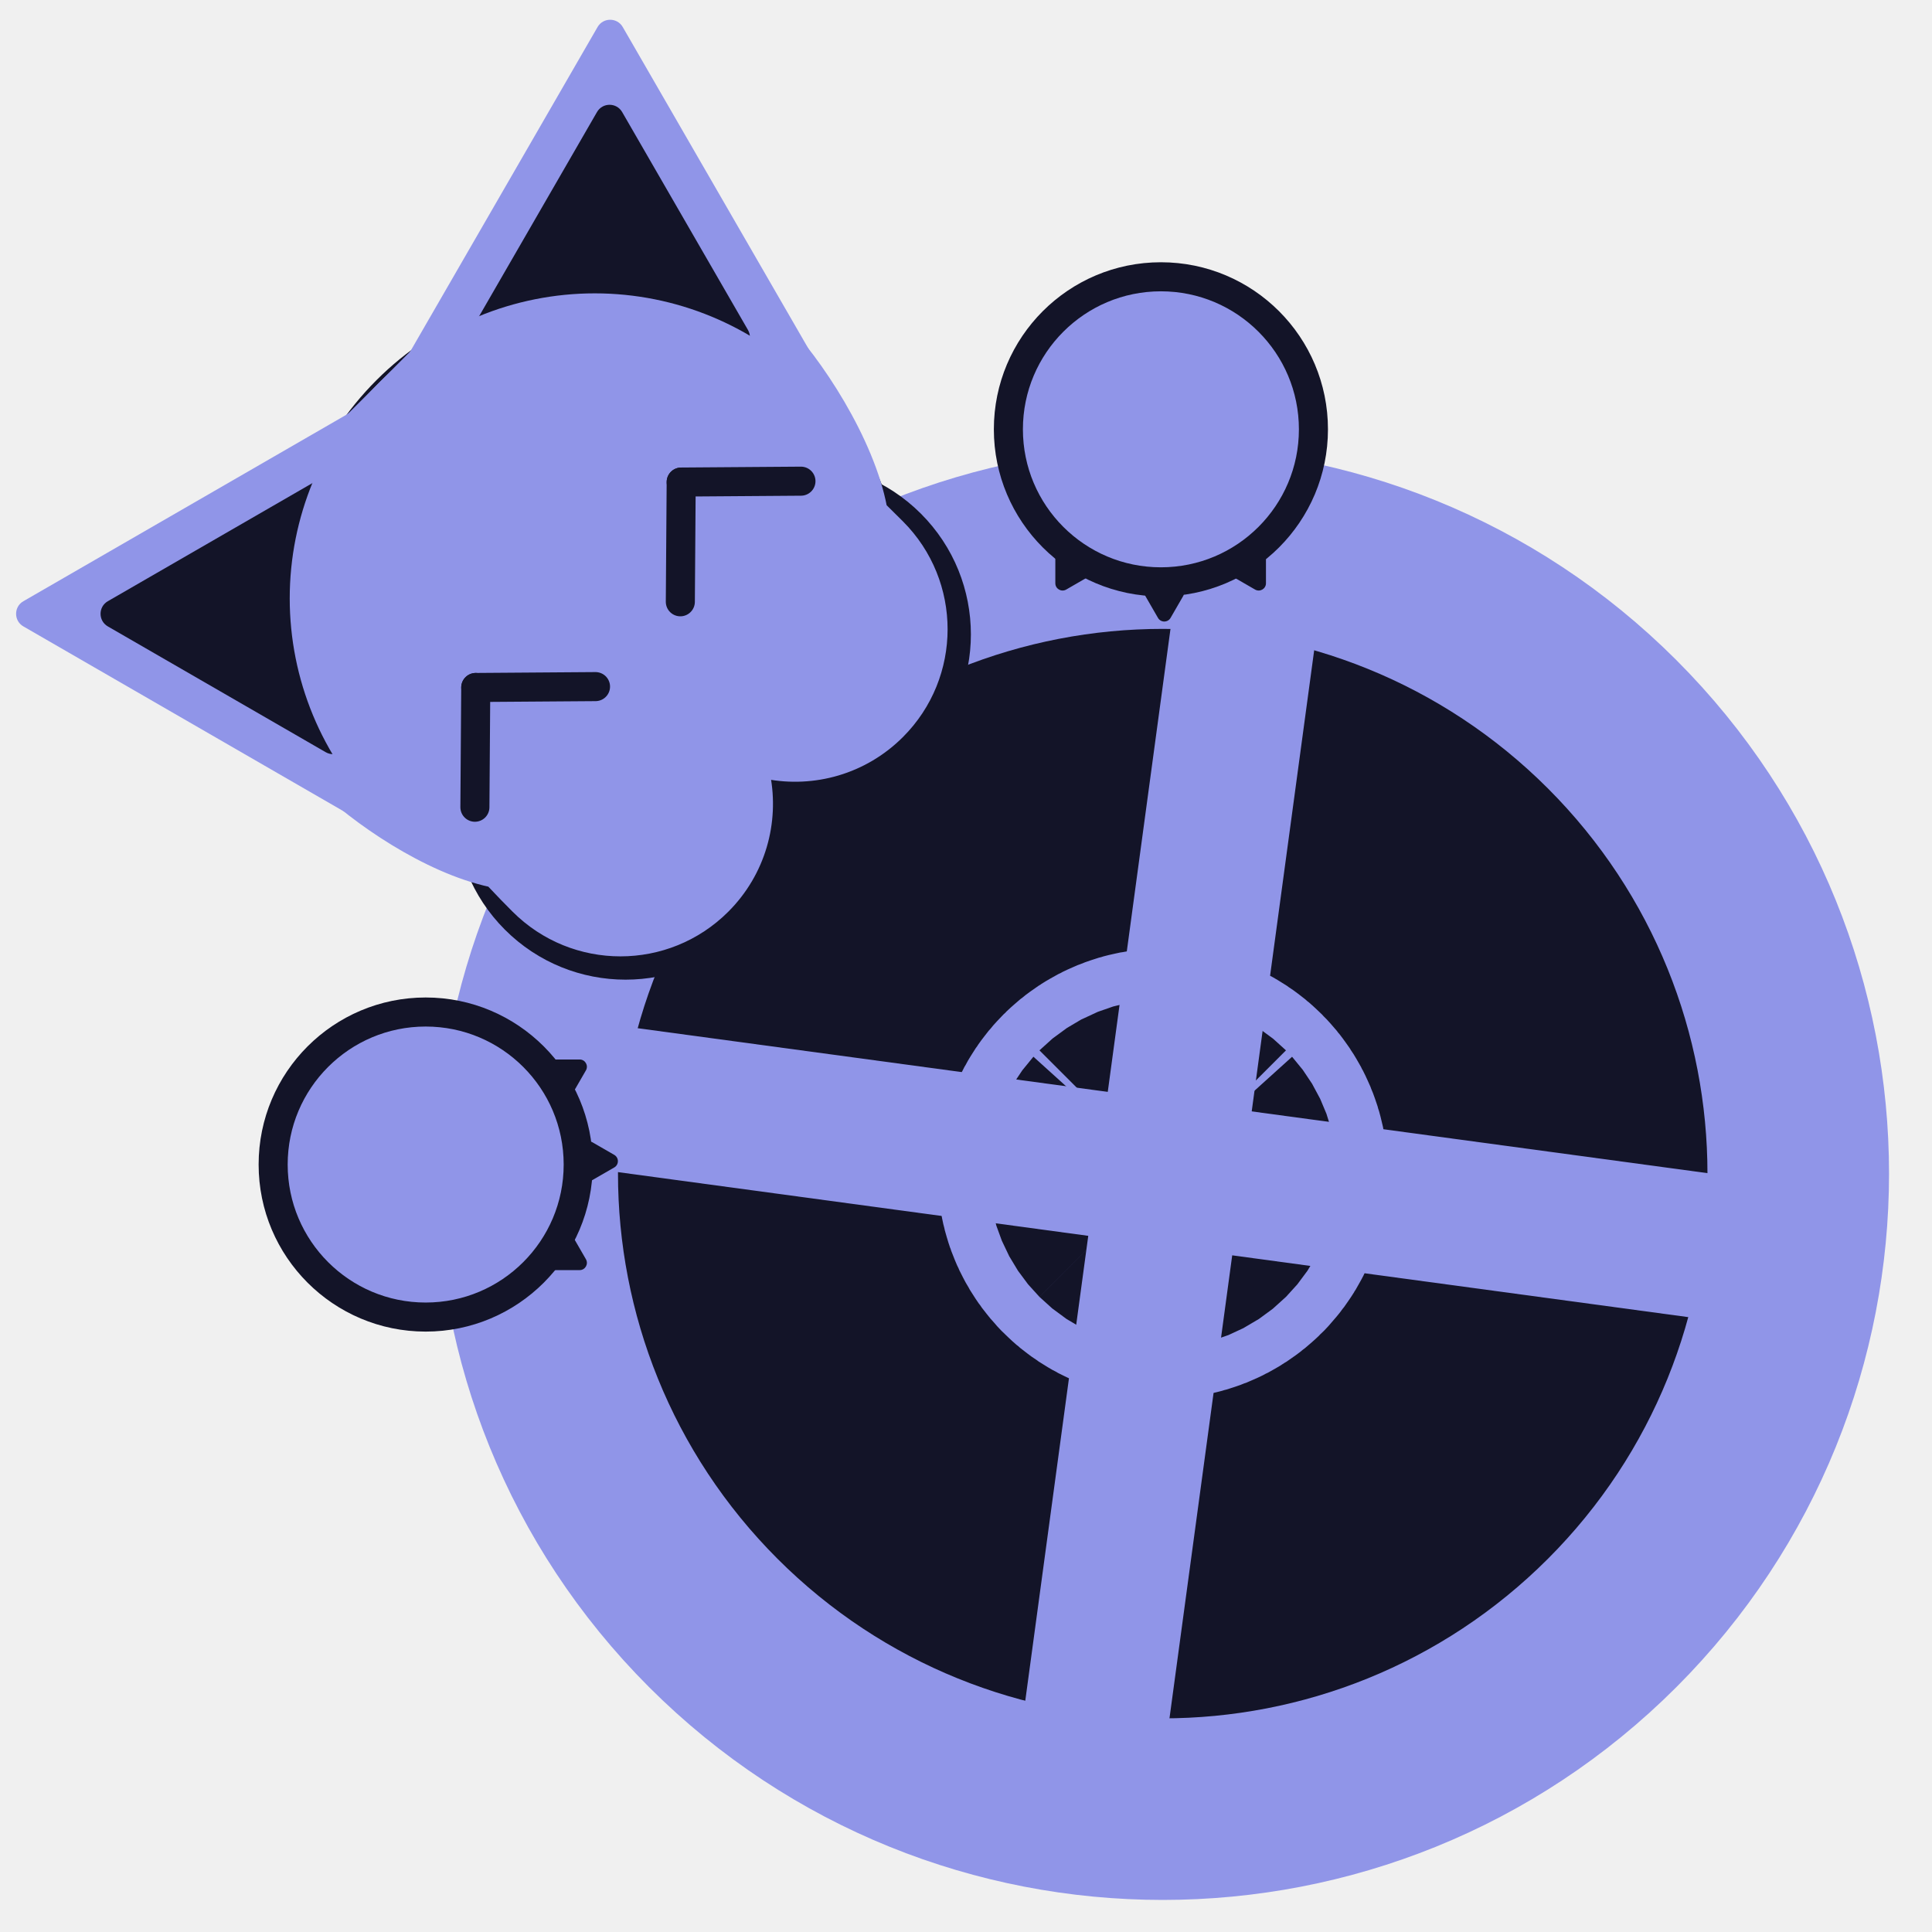
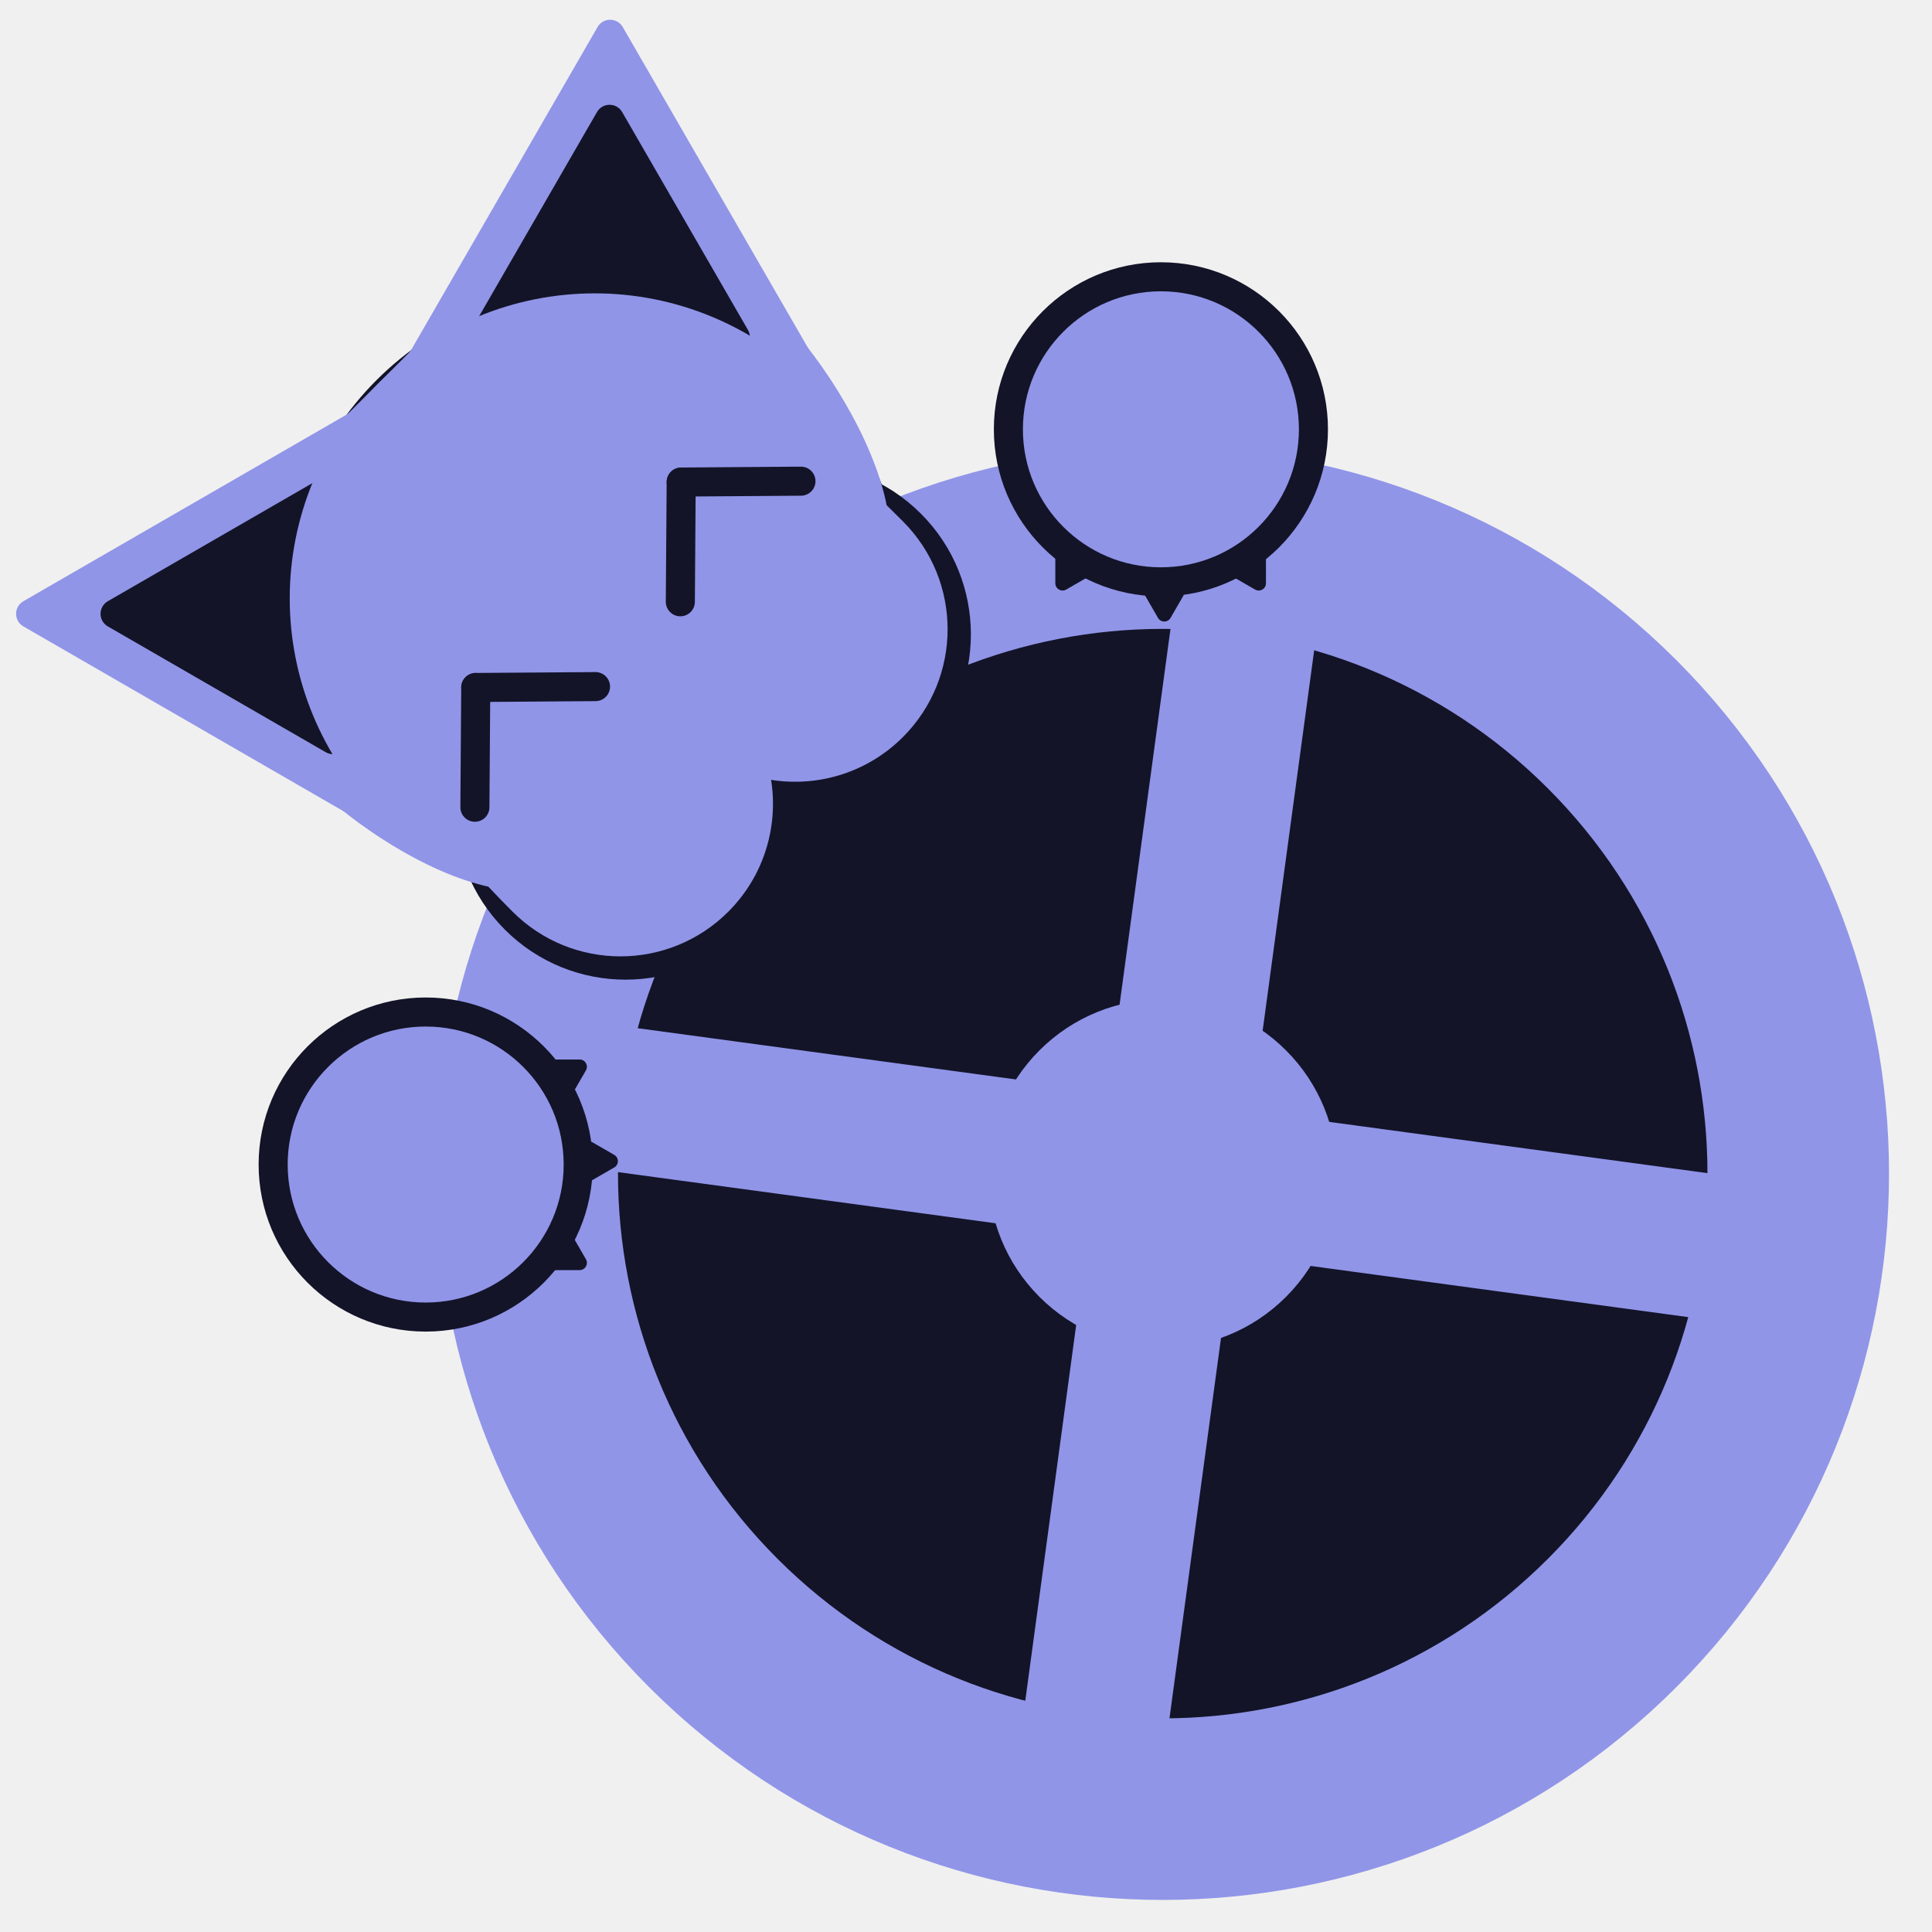
<svg xmlns="http://www.w3.org/2000/svg" width="266" height="266" viewBox="0 0 266 266" fill="none">
  <g clip-path="url(#clip0_5_80)">
    <path d="M108.82 212.85C80.507 184.537 80.507 138.633 108.82 110.32C137.133 82.007 183.037 82.007 211.35 110.32C239.663 138.633 239.663 184.537 211.35 212.85C183.037 241.163 137.133 241.163 108.82 212.85Z" fill="#9095E8" stroke="#9095E8" stroke-width="55" />
    <circle cx="81.889" cy="82.389" r="42" transform="rotate(-135 81.8891 82.3891)" fill="#9095E8" />
    <circle cx="81.889" cy="82.389" r="42" transform="rotate(-135 81.8891 82.3891)" stroke="#131428" />
    <path d="M126.497 195.173C107.948 176.623 107.948 146.547 126.497 127.998C145.047 109.448 175.123 109.448 193.673 127.998C212.223 146.547 212.223 176.623 193.673 195.173C175.123 213.723 145.047 213.723 126.497 195.173Z" fill="#131428" stroke="#131428" stroke-width="55" />
    <rect x="140.435" y="239.518" width="160" height="20" transform="rotate(-82.2845 140.435 239.518)" fill="#9095E8" />
    <rect x="83.152" y="140.935" width="160" height="20" transform="rotate(7.71552 83.1519 140.935)" fill="#9095E8" />
-     <path d="M157.61 159.11C158.977 157.743 161.193 157.743 162.56 159.11C163.884 160.434 163.925 162.555 162.683 163.929L162.56 164.06C161.193 165.427 158.977 165.427 157.61 164.06L157.486 163.929C156.245 162.555 156.286 160.434 157.61 159.11Z" fill="#9095E8" stroke="#9095E8" stroke-width="55" />
+     <path d="M143.114 144.615C152.487 135.242 167.683 135.242 177.056 144.614C186.428 153.987 186.428 169.183 177.056 178.556C167.683 187.928 152.487 187.928 143.114 178.556C133.742 169.183 133.742 153.987 143.114 144.615Z" fill="#9095E8" />
    <path d="M138.835 59.108C138.835 47.51 148.237 38.108 159.835 38.108C171.433 38.108 180.835 47.51 180.835 59.108C180.835 70.706 171.433 80.108 159.835 80.108C148.237 80.108 138.835 70.706 138.835 59.108Z" fill="#9095E8" stroke="#131428" stroke-width="4" />
    <path d="M172.799 81.17C173.466 81.555 174.299 81.074 174.299 80.304L174.299 76.84C174.299 76.07 173.466 75.589 172.799 75.974L169.799 77.706C169.132 78.091 169.132 79.053 169.799 79.438L172.799 81.17Z" fill="#131428" />
    <path d="M159.433 85.072C159.818 85.739 160.78 85.739 161.165 85.072L162.897 82.072C163.282 81.405 162.801 80.572 162.031 80.572H158.567C157.797 80.572 157.316 81.405 157.701 82.072L159.433 85.072Z" fill="#131428" />
    <path d="M145.299 80.304C145.299 81.074 146.132 81.555 146.799 81.17L149.799 79.438C150.466 79.053 150.466 78.091 149.799 77.706L146.799 75.974C146.132 75.589 145.299 76.07 145.299 76.84L145.299 80.304Z" fill="#131428" />
    <path d="M58.608 181.335C47.01 181.335 37.608 171.933 37.608 160.335C37.608 148.737 47.01 139.335 58.608 139.335C70.206 139.335 79.608 148.737 79.608 160.335C79.608 171.933 70.206 181.335 58.608 181.335Z" fill="#9095E8" stroke="#131428" stroke-width="4" />
    <path d="M80.67 147.371C81.055 146.704 80.574 145.871 79.804 145.871L76.34 145.871C75.57 145.871 75.089 146.704 75.474 147.371L77.206 150.371C77.591 151.037 78.553 151.037 78.938 150.371L80.67 147.371Z" fill="#131428" />
    <path d="M84.572 160.737C85.239 160.352 85.239 159.39 84.572 159.005L81.572 157.273C80.905 156.888 80.072 157.369 80.072 158.139V161.603C80.072 162.373 80.905 162.854 81.572 162.469L84.572 160.737Z" fill="#131428" />
    <path d="M79.804 174.871C80.574 174.871 81.055 174.037 80.67 173.371L78.938 170.371C78.553 169.704 77.591 169.704 77.206 170.371L75.474 173.371C75.089 174.037 75.57 174.871 76.34 174.871L79.804 174.871Z" fill="#131428" />
    <path d="M94.971 102.542C86.574 94.145 86.574 80.532 94.971 72.136C103.367 63.74 116.98 63.74 125.376 72.136C133.772 80.532 133.772 94.145 125.376 102.542C116.98 110.938 103.367 110.938 94.971 102.542Z" fill="#9095E8" stroke="#131428" stroke-width="4" />
    <path d="M70.929 126.583C62.533 118.187 62.533 104.574 70.929 96.178C79.325 87.781 92.938 87.781 101.335 96.178C109.731 104.574 109.731 118.187 101.335 126.583C92.938 134.98 79.325 134.98 70.929 126.583Z" fill="#9095E8" stroke="#131428" stroke-width="4" />
    <path d="M43.705 107.845C41.351 105.491 45.025 98.498 51.624 89.941C52.08 86.874 53.457 83.951 56.08 81.328C58.1 79.308 60.254 77.985 62.485 77.224C66.828 72.538 71.543 67.822 76.24 63.462C76.952 61.284 78.203 59.205 80.121 57.287C82.857 54.551 85.836 53.093 88.924 52.579C97.739 45.724 104.978 41.839 107.345 44.205C112.71 49.571 119.879 60.664 121.614 69.808C122.487 70.662 123.274 71.448 123.962 72.136C131.968 80.142 131.968 93.122 123.962 101.127C118.958 106.131 112.011 108.008 105.55 106.757C106.801 113.218 104.924 120.165 99.92 125.169C91.915 133.175 78.935 133.175 70.929 125.169C69.945 124.185 68.77 122.989 67.492 121.622C58.725 119.729 48.733 112.872 43.705 107.845Z" fill="#9095E8" />
    <path d="M43.705 107.845C41.351 105.491 45.025 98.498 51.624 89.941C52.08 86.874 53.457 83.951 56.08 81.328C58.1 79.308 60.254 77.985 62.485 77.224C66.828 72.538 71.543 67.822 76.24 63.462C76.952 61.284 78.203 59.205 80.121 57.287C82.857 54.551 85.836 53.093 88.924 52.579C97.739 45.724 104.978 41.839 107.345 44.205C112.71 49.571 119.879 60.664 121.614 69.808C122.487 70.662 123.274 71.448 123.962 72.136C131.968 80.142 131.968 93.122 123.962 101.127C118.958 106.131 112.011 108.008 105.55 106.757C106.801 113.218 104.924 120.165 99.92 125.169C91.915 133.175 78.935 133.175 70.929 125.169C69.945 124.185 68.77 122.989 67.492 121.622C58.725 119.729 48.733 112.872 43.705 107.845Z" stroke="#9095E8" />
    <path d="M82.275 3.72C83.045 2.387 84.969 2.387 85.739 3.72L112.586 50.22C113.355 51.553 112.393 53.22 110.854 53.22H57.16C55.62 53.22 54.658 51.553 55.428 50.22L82.275 3.72Z" fill="#9095E8" />
    <path d="M3.216 82.778C1.883 83.548 1.883 85.473 3.216 86.243L49.717 113.089C51.05 113.859 52.717 112.897 52.717 111.357V57.664C52.717 56.124 51.05 55.162 49.717 55.932L3.216 82.778Z" fill="#9095E8" />
    <path d="M82.195 15.427C82.965 14.094 84.889 14.094 85.659 15.427L102.98 45.427C103.75 46.761 102.787 48.427 101.248 48.427H66.607C65.067 48.427 64.105 46.761 64.875 45.427L82.195 15.427Z" fill="#131428" />
    <path d="M14.844 86.243C13.511 85.473 13.511 83.548 14.844 82.778L44.844 65.458C46.177 64.688 47.844 65.65 47.844 67.19V101.831C47.844 103.371 46.177 104.333 44.844 103.563L14.844 86.243Z" fill="#131428" />
    <path d="M52.191 112.088C44.314 104.211 39.889 93.528 39.889 82.389C39.889 71.25 44.314 60.567 52.191 52.691C60.067 44.814 70.75 40.389 81.889 40.389C93.028 40.389 103.711 44.814 111.588 52.691L81.889 82.389L52.191 112.088Z" fill="#9095E8" />
    <path d="M64.918 65.419L60.151 44.73L44.23 60.651L64.918 65.419Z" fill="#9095E8" />
    <path d="M110.276 66.249L93.787 66.369" stroke="#131428" stroke-width="4" stroke-linecap="round" />
    <path d="M93.669 82.855L93.787 66.369" stroke="#131428" stroke-width="4" stroke-linecap="round" />
    <path d="M81.991 94.533L65.502 94.653" stroke="#131428" stroke-width="4" stroke-linecap="round" />
    <path d="M65.385 111.14L65.502 94.653" stroke="#131428" stroke-width="4" stroke-linecap="round" />
  </g>
  <defs>
    <clipPath id="clip0_5_80">
      <rect width="266" height="266" fill="white" />
    </clipPath>
  </defs>
</svg>
